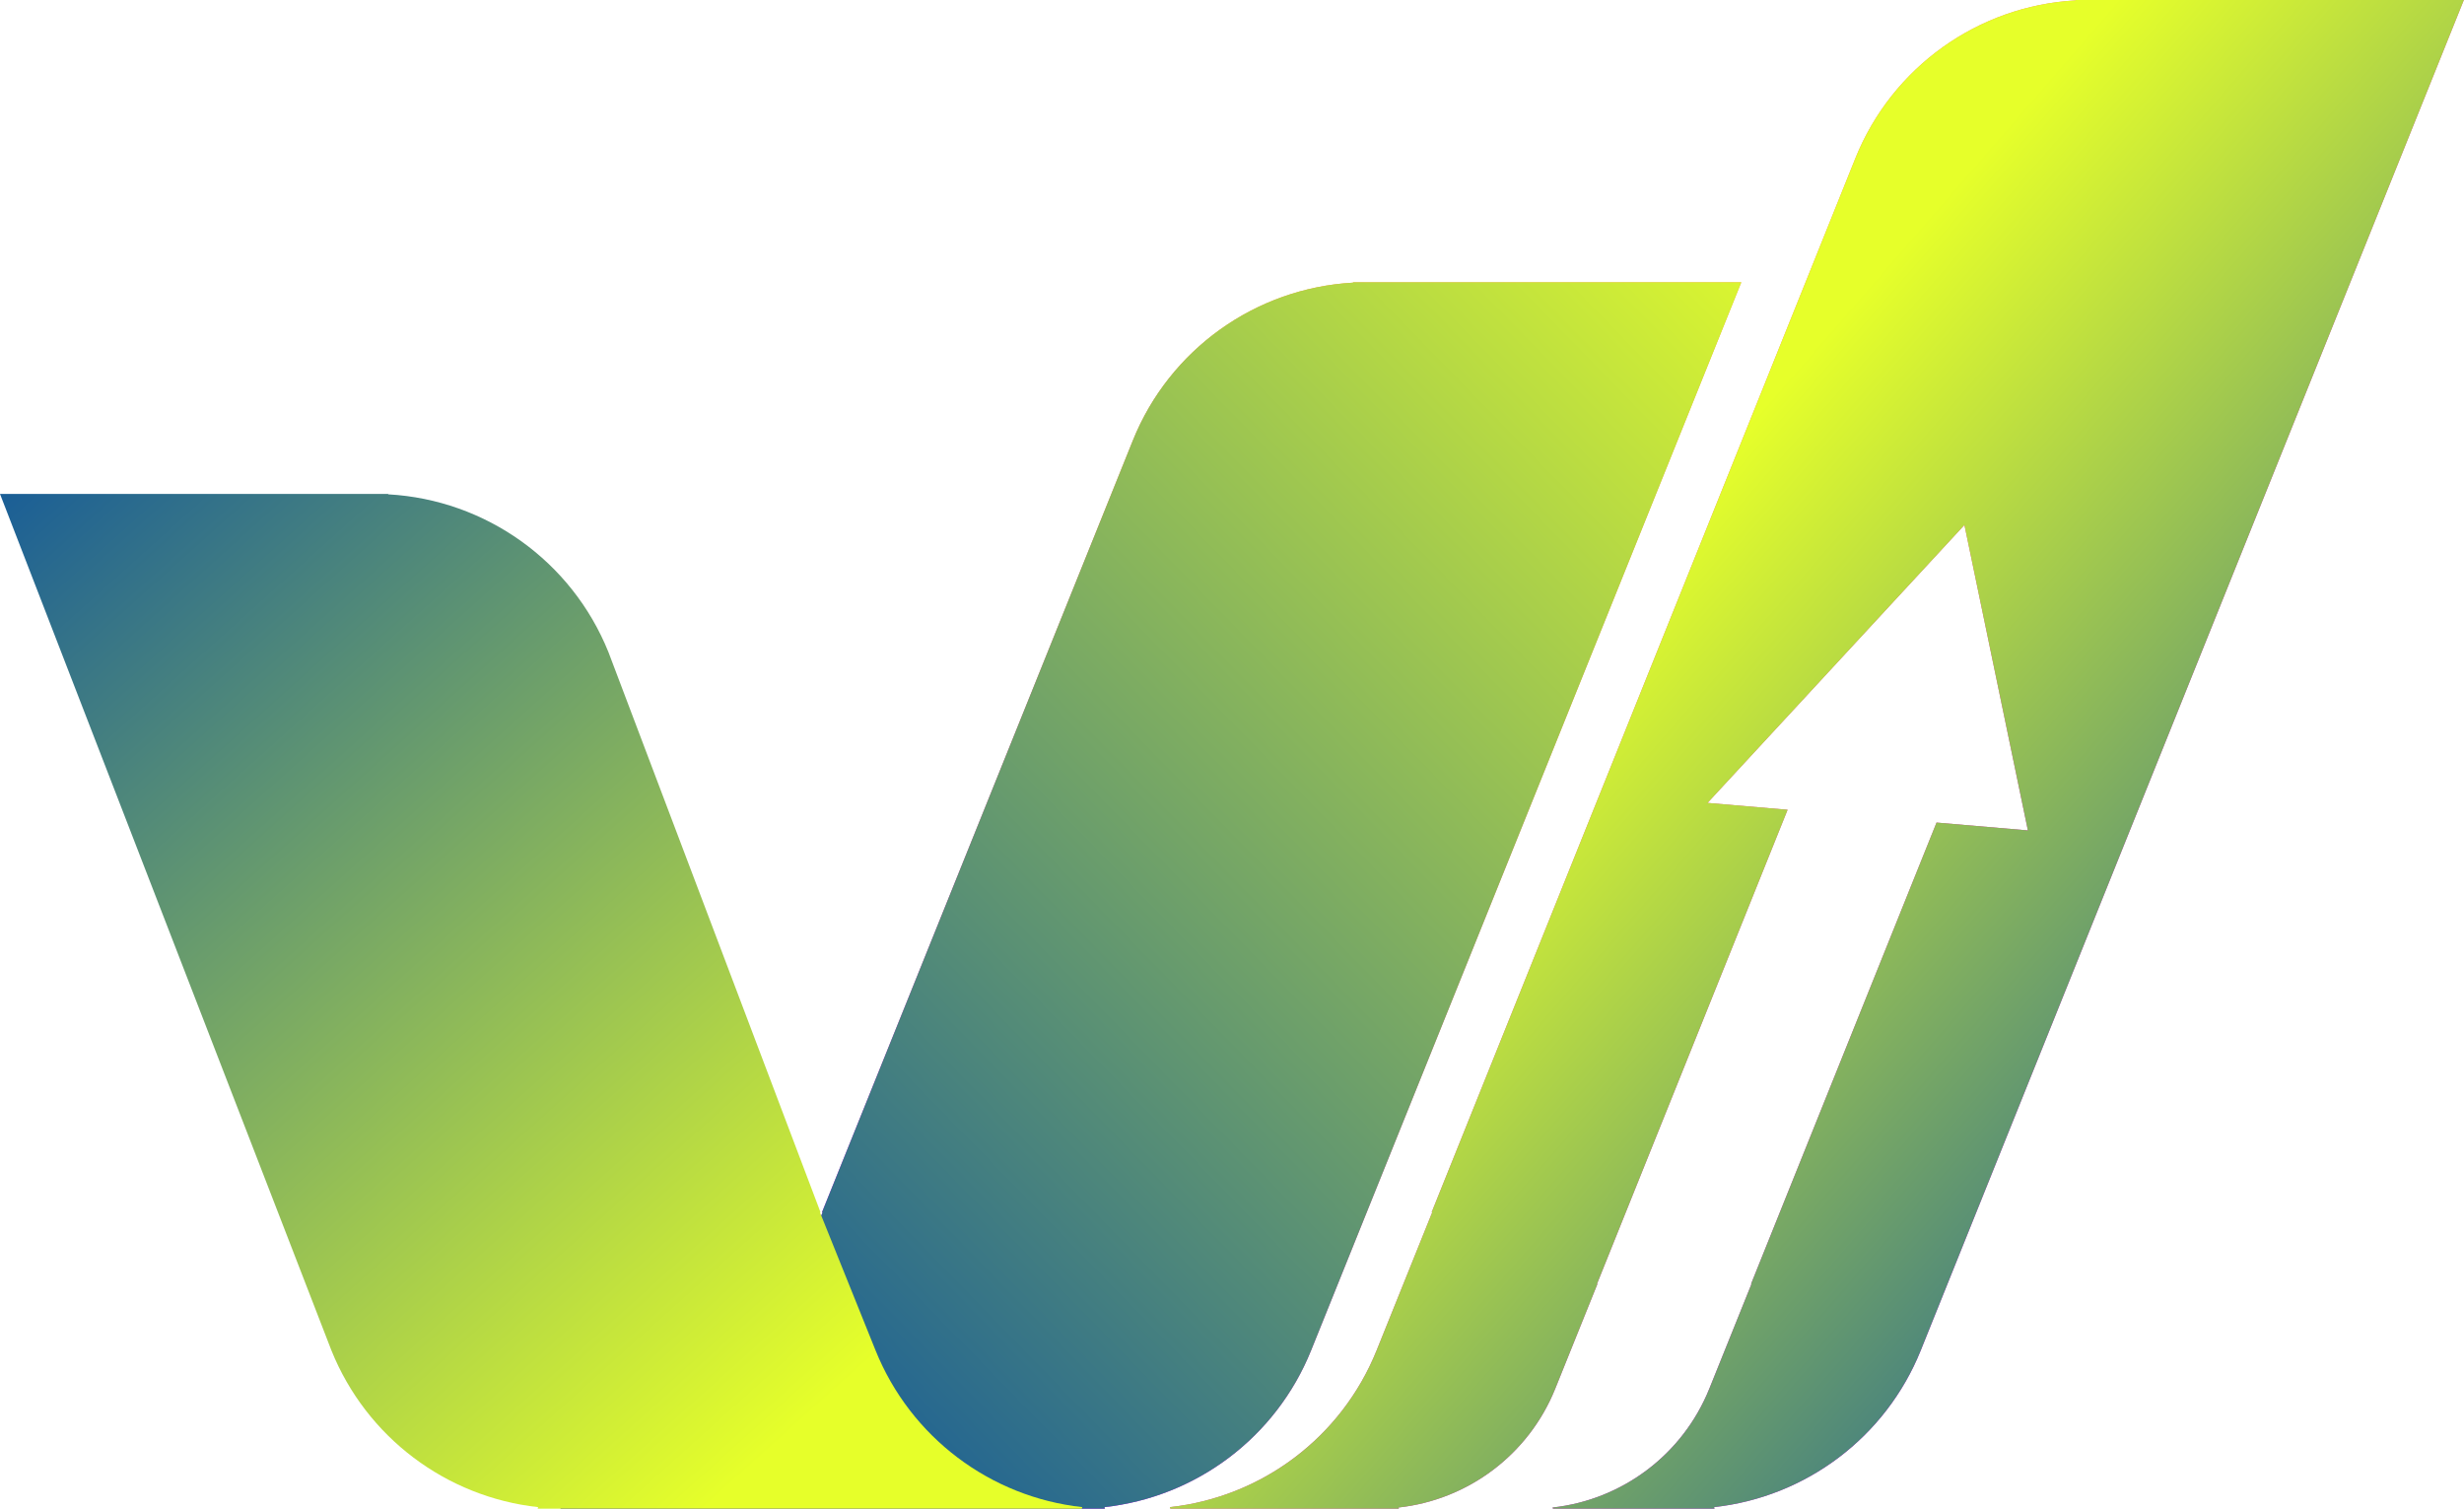
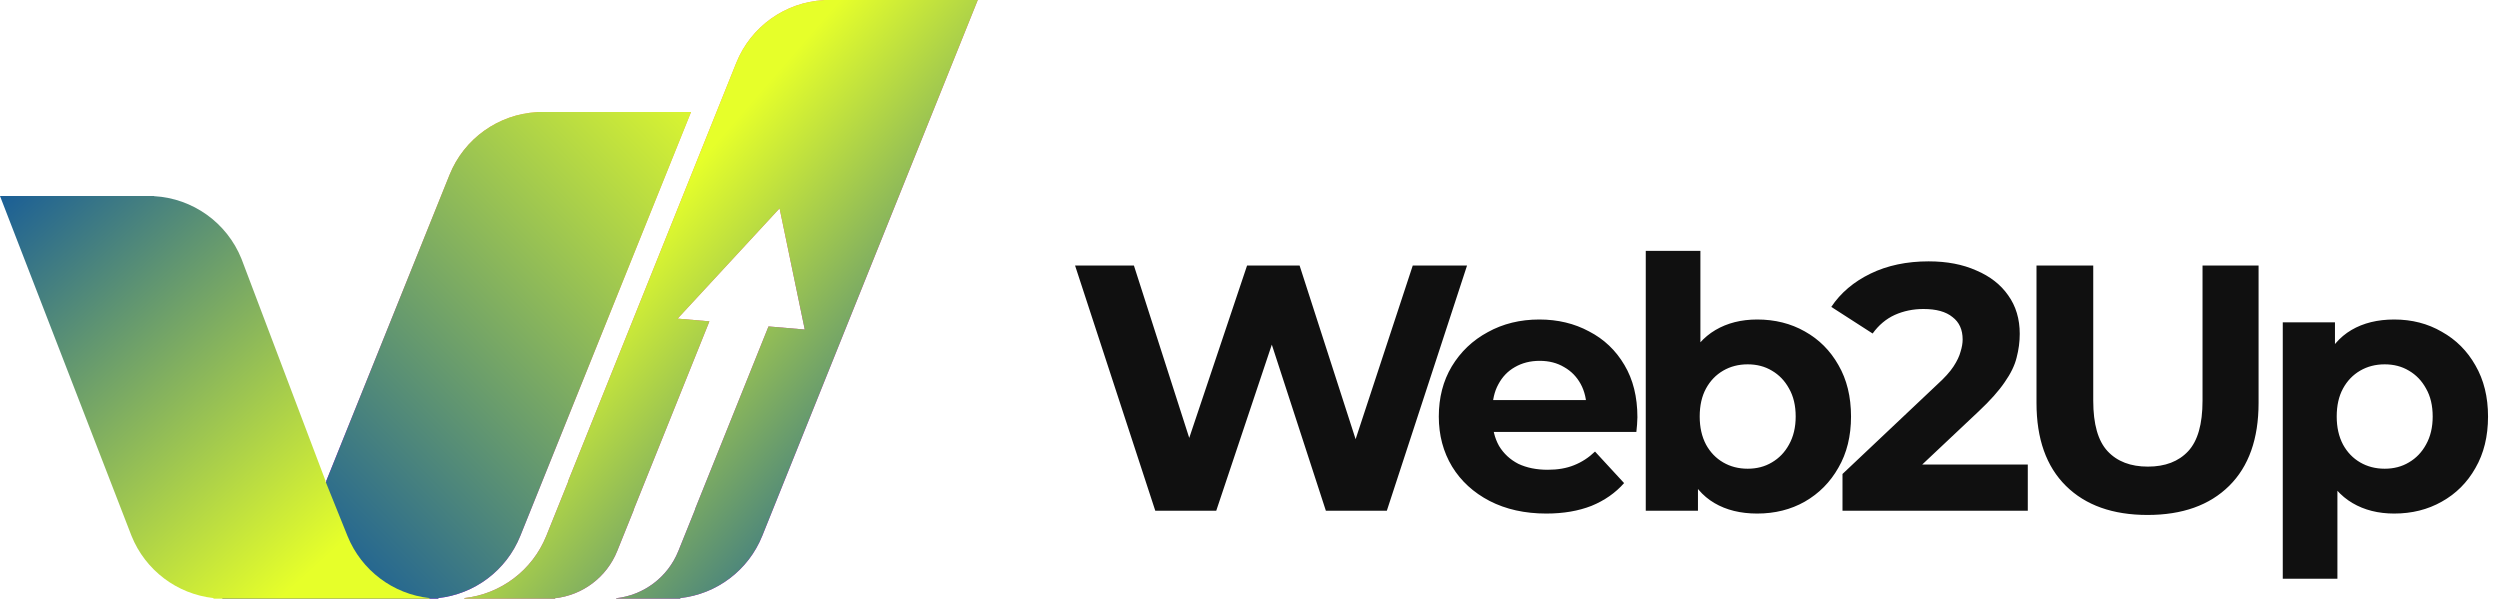
- <svg xmlns="http://www.w3.org/2000/svg" xmlns:xlink="http://www.w3.org/1999/xlink" width="1746" height="1069" viewBox="0 0 1746 1069" fill="none">
-   <use xlink:href="#stroke0_1560_310" fill="url(#paint0_linear_1560_310)" />
-   <use xlink:href="#stroke0_1560_310" fill="url(#paint1_linear_1560_310)" />
-   <path d="M275.183 350.282C344.146 354.152 405.136 397.514 431.166 462.142L581.42 859H581L620.414 956.858C645.241 1018.5 701.874 1060.79 766.895 1067.93L766.58 1069H381L381.314 1067.93C316.294 1060.79 259.661 1018.5 234.834 956.858L0 350H275L275.183 350.282Z" fill="url(#paint2_linear_1560_310)" />
-   <use xlink:href="#stroke1_1560_310" fill="url(#paint3_linear_1560_310)" />
-   <use xlink:href="#stroke1_1560_310" fill="url(#paint4_linear_1560_310)" />
+ <svg xmlns="http://www.w3.org/2000/svg" xmlns:xlink="http://www.w3.org/1999/xlink" width="4464" height="1069" viewBox="0 0 4464 1069" fill="none">
+   <use xlink:href="#stroke0_1560_326" fill="url(#paint0_linear_1560_326)" />
+   <use xlink:href="#stroke0_1560_326" fill="url(#paint1_linear_1560_326)" />
+   <path d="M275.183 350.282C344.146 354.152 405.136 397.514 431.166 462.142L581.42 859H581L620.414 956.858C645.241 1018.5 701.874 1060.79 766.895 1067.93L766.58 1069H381L381.314 1067.93C316.294 1060.79 259.661 1018.5 234.834 956.858L0 350H275L275.183 350.282Z" fill="url(#paint2_linear_1560_326)" />
+   <use xlink:href="#stroke1_1560_326" fill="url(#paint3_linear_1560_326)" />
+   <use xlink:href="#stroke1_1560_326" fill="url(#paint4_linear_1560_326)" />
+   <path d="M2062.88 912L1919.65 474.185H2024.73L2149.19 861.964H2096.66L2226.75 474.185H2320.57L2445.66 861.964H2395L2522.59 474.185H2619.53L2476.31 912H2367.48L2256.77 571.755H2285.54L2171.71 912H2062.88ZM2761.13 917.004C2722.77 917.004 2689 909.498 2659.81 894.487C2631.04 879.477 2608.73 859.045 2592.89 833.193C2577.04 806.924 2569.12 777.111 2569.12 743.754C2569.12 709.979 2576.84 680.166 2592.26 654.314C2608.11 628.045 2629.58 607.614 2656.68 593.02C2683.79 578.009 2714.43 570.504 2748.63 570.504C2781.57 570.504 2811.17 577.592 2837.44 591.769C2864.13 605.529 2885.18 625.544 2900.61 651.813C2916.04 677.665 2923.75 708.729 2923.75 745.005C2923.75 748.757 2923.54 753.136 2923.13 758.139C2922.71 762.726 2922.29 767.104 2921.88 771.274H2648.55V714.358H2870.59L2833.06 731.245C2833.06 713.732 2829.52 698.513 2822.43 685.587C2815.34 672.661 2805.54 662.654 2793.03 655.565C2780.52 648.06 2765.93 644.307 2749.25 644.307C2732.57 644.307 2717.77 648.06 2704.84 655.565C2692.33 662.654 2682.54 672.869 2675.45 686.212C2668.36 699.138 2664.82 714.566 2664.82 732.496V747.507C2664.82 765.853 2668.78 782.115 2676.7 796.292C2685.04 810.052 2696.5 820.684 2711.1 828.19C2726.11 835.278 2743.62 838.822 2763.64 838.822C2781.57 838.822 2797.2 836.112 2810.55 830.691C2824.31 825.271 2836.81 817.14 2848.07 806.299L2899.98 862.589C2884.56 880.102 2865.17 893.653 2841.82 903.244C2818.47 912.417 2791.57 917.004 2761.13 917.004ZM3137.57 917.004C3107.96 917.004 3082.53 910.749 3061.26 898.24C3040 885.731 3023.74 866.759 3012.48 841.324C3001.22 815.472 2995.59 782.949 2995.59 743.754C2995.59 704.142 3001.43 671.618 3013.1 646.184C3025.2 620.749 3041.87 601.777 3063.14 589.268C3084.4 576.759 3109.21 570.504 3137.57 570.504C3169.26 570.504 3197.61 577.592 3222.63 591.769C3248.06 605.946 3268.08 625.961 3282.67 651.813C3297.68 677.665 3305.19 708.312 3305.19 743.754C3305.19 778.779 3297.68 809.218 3282.67 835.07C3268.08 860.922 3248.06 881.144 3222.63 895.738C3197.61 909.915 3169.26 917.004 3137.57 917.004ZM2938.67 912V447.916H3036.24V643.682L3029.99 743.128L3031.87 843.2V912H2938.67ZM3120.68 836.946C3136.94 836.946 3151.33 833.193 3163.84 825.688C3176.76 818.182 3186.98 807.55 3194.48 793.79C3202.41 779.613 3206.37 762.934 3206.37 743.754C3206.37 724.156 3202.41 707.478 3194.48 693.718C3186.98 679.958 3176.76 669.325 3163.84 661.82C3151.33 654.314 3136.94 650.562 3120.68 650.562C3104.42 650.562 3089.83 654.314 3076.9 661.82C3063.97 669.325 3053.76 679.958 3046.25 693.718C3038.75 707.478 3034.99 724.156 3034.99 743.754C3034.99 762.934 3038.75 779.613 3046.25 793.79C3053.76 807.55 3063.97 818.182 3076.9 825.688C3089.83 833.193 3104.42 836.946 3120.68 836.946ZM3289.97 912V846.328L3458.84 686.838C3472.18 674.746 3481.98 663.905 3488.24 654.314C3494.49 644.724 3498.66 635.968 3500.74 628.045C3503.25 620.123 3504.5 612.826 3504.5 606.155C3504.5 588.642 3498.45 575.299 3486.36 566.126C3474.68 556.536 3457.38 551.74 3434.45 551.74C3416.1 551.74 3399 555.285 3383.16 562.373C3367.73 569.462 3354.6 580.511 3343.76 595.522L3269.95 547.988C3286.63 522.97 3309.98 503.164 3340 488.57C3370.03 473.976 3404.63 466.679 3443.83 466.679C3476.35 466.679 3504.71 472.1 3528.89 482.941C3553.49 493.365 3572.46 508.167 3585.81 527.348C3599.57 546.528 3606.45 569.462 3606.45 596.147C3606.45 610.324 3604.57 624.501 3600.82 638.678C3597.48 652.438 3590.39 667.032 3579.55 682.46C3569.13 697.887 3553.7 715.192 3533.27 734.372L3393.17 866.342L3373.78 829.441H3620.83V912H3289.97ZM3834.64 919.505C3772.51 919.505 3723.93 902.201 3688.91 867.593C3653.88 832.985 3636.37 783.574 3636.37 719.361V474.185H3737.69V715.609C3737.69 757.305 3746.24 787.327 3763.34 805.673C3780.43 824.02 3804.41 833.193 3835.26 833.193C3866.12 833.193 3890.09 824.02 3907.19 805.673C3924.29 787.327 3932.83 757.305 3932.83 715.609V474.185H4032.91V719.361C4032.91 783.574 4015.39 832.985 3980.37 867.593C3945.34 902.201 3896.77 919.505 3834.64 919.505ZM4275.01 917.004C4246.65 917.004 4221.84 910.749 4200.58 898.24C4179.31 885.731 4162.64 866.759 4150.54 841.324C4138.87 815.472 4133.03 782.949 4133.03 743.754C4133.03 704.142 4138.66 671.618 4149.92 646.184C4161.18 620.749 4177.44 601.777 4198.7 589.268C4219.97 576.759 4245.4 570.504 4275.01 570.504C4306.7 570.504 4335.05 577.801 4360.07 592.395C4385.5 606.572 4405.52 626.586 4420.11 652.438C4435.12 678.29 4442.63 708.729 4442.63 743.754C4442.63 779.196 4435.12 809.843 4420.11 835.695C4405.52 861.547 4385.5 881.561 4360.07 895.738C4335.05 909.915 4306.7 917.004 4275.01 917.004ZM4076.11 1033.34V575.508H4169.31V644.307L4167.43 744.379L4173.69 843.826V1033.34H4076.11ZM4258.12 836.946C4274.38 836.946 4288.77 833.193 4301.28 825.688C4314.2 818.182 4324.42 807.55 4331.92 793.79C4339.85 779.613 4343.81 762.934 4343.81 743.754C4343.81 724.156 4339.85 707.478 4331.92 693.718C4324.42 679.958 4314.2 669.325 4301.28 661.82C4288.77 654.314 4274.38 650.562 4258.12 650.562C4241.86 650.562 4227.27 654.314 4214.34 661.82C4201.41 669.325 4191.2 679.958 4183.69 693.718C4176.19 707.478 4172.43 724.156 4172.43 743.754C4172.43 762.934 4176.19 779.613 4183.69 793.79C4191.2 807.55 4201.41 818.182 4214.34 825.688C4227.27 833.193 4241.86 836.946 4258.12 836.946Z" fill="#101010" />
  <defs>
-     <linearGradient id="paint0_linear_1560_310" x1="1119.98" y1="-3277.21" x2="-1404.56" y2="-742.538" gradientUnits="userSpaceOnUse">
+     <linearGradient id="paint0_linear_1560_326" x1="1119.98" y1="-3277.21" x2="-1404.56" y2="-742.538" gradientUnits="userSpaceOnUse">
      <stop offset="0.749" stop-color="#FF994B" />
      <stop offset="0.925" stop-color="#D500FF" />
    </linearGradient>
-     <linearGradient id="paint1_linear_1560_310" x1="1119.98" y1="-3277.21" x2="-1488.94" y2="-732.578" gradientUnits="userSpaceOnUse">
+     <linearGradient id="paint1_linear_1560_326" x1="1119.98" y1="-3277.21" x2="-1488.94" y2="-732.578" gradientUnits="userSpaceOnUse">
      <stop offset="0.625" stop-color="#E6FF2A" />
      <stop offset="0.939" stop-color="#155A99" />
    </linearGradient>
-     <linearGradient id="paint2_linear_1560_310" x1="104.389" y1="-2527.01" x2="2181.46" y2="-217.34" gradientUnits="userSpaceOnUse">
+     <linearGradient id="paint2_linear_1560_326" x1="104.389" y1="-2527.01" x2="2181.46" y2="-217.34" gradientUnits="userSpaceOnUse">
      <stop offset="0.659" stop-color="#155A99" />
      <stop offset="0.946" stop-color="#E6FF2A" />
    </linearGradient>
-     <linearGradient id="paint3_linear_1560_310" x1="953.807" y1="-4277.49" x2="4040.07" y2="-1517.78" gradientUnits="userSpaceOnUse">
+     <linearGradient id="paint3_linear_1560_326" x1="953.807" y1="-4277.49" x2="4040.07" y2="-1517.78" gradientUnits="userSpaceOnUse">
      <stop offset="0.749" stop-color="#FF994B" />
      <stop offset="0.925" stop-color="#D500FF" />
    </linearGradient>
-     <linearGradient id="paint4_linear_1560_310" x1="953.807" y1="-4277.49" x2="4132.61" y2="-1516.16" gradientUnits="userSpaceOnUse">
+     <linearGradient id="paint4_linear_1560_326" x1="953.807" y1="-4277.49" x2="4132.61" y2="-1516.16" gradientUnits="userSpaceOnUse">
      <stop offset="0.764" stop-color="#E6FF2A" />
      <stop offset="0.939" stop-color="#155A99" />
    </linearGradient>
-     <path id="stroke0_1560_310" d="M958.712 200.282C889.748 204.152 828.758 247.514 802.729 312.142L582.475 859H582.895L543.48 956.858C518.653 1018.5 462.02 1060.79 397 1067.93L397.314 1069H782.895L782.58 1067.93C847.6 1060.79 904.233 1018.5 929.061 956.858L1233.89 200H958.895L958.712 200.282Z" />
-     <path id="stroke1_1560_310" d="M1745.89 0L1361.06 956.858C1336.23 1018.5 1279.6 1060.79 1214.58 1067.93L1214.89 1069H1100.42L1100.18 1068.19C1149.47 1062.78 1192.41 1030.71 1211.24 983.977L1241.12 909.783H1240.8L1372.24 582.842L1436.97 588.398L1392 372L1209.96 568.913L1266.7 573.783L1131.62 909.783H1131.94L1102.06 983.977C1083.24 1030.71 1040.3 1062.78 991 1068.19L991.238 1069H829.314L829 1067.93C894.02 1060.79 950.653 1018.5 975.48 956.858L1014.89 859H1014.47L1314.73 112.142C1340.76 47.514 1401.75 4.152 1470.71 0.282L1470.89 0H1745.89Z" />
+     <path id="stroke0_1560_326" d="M958.712 200.282C889.748 204.152 828.758 247.514 802.729 312.142L582.475 859H582.895L543.48 956.858C518.653 1018.5 462.02 1060.79 397 1067.93L397.314 1069H782.895L782.58 1067.93C847.6 1060.79 904.233 1018.5 929.061 956.858L1233.89 200H958.895L958.712 200.282Z" />
+     <path id="stroke1_1560_326" d="M1745.89 0L1361.06 956.858C1336.23 1018.5 1279.6 1060.79 1214.58 1067.93L1214.89 1069H1100.42L1100.18 1068.19C1149.47 1062.78 1192.41 1030.71 1211.24 983.977L1241.12 909.783H1240.8L1372.24 582.842L1436.97 588.398L1392 372L1209.96 568.913L1266.7 573.783L1131.62 909.783H1131.94L1102.06 983.977C1083.24 1030.71 1040.3 1062.78 991 1068.19L991.238 1069H829.314L829 1067.93C894.02 1060.79 950.653 1018.5 975.48 956.858L1014.89 859H1014.47L1314.73 112.142C1340.76 47.514 1401.75 4.152 1470.71 0.282L1470.89 0H1745.89Z" />
  </defs>
</svg>
